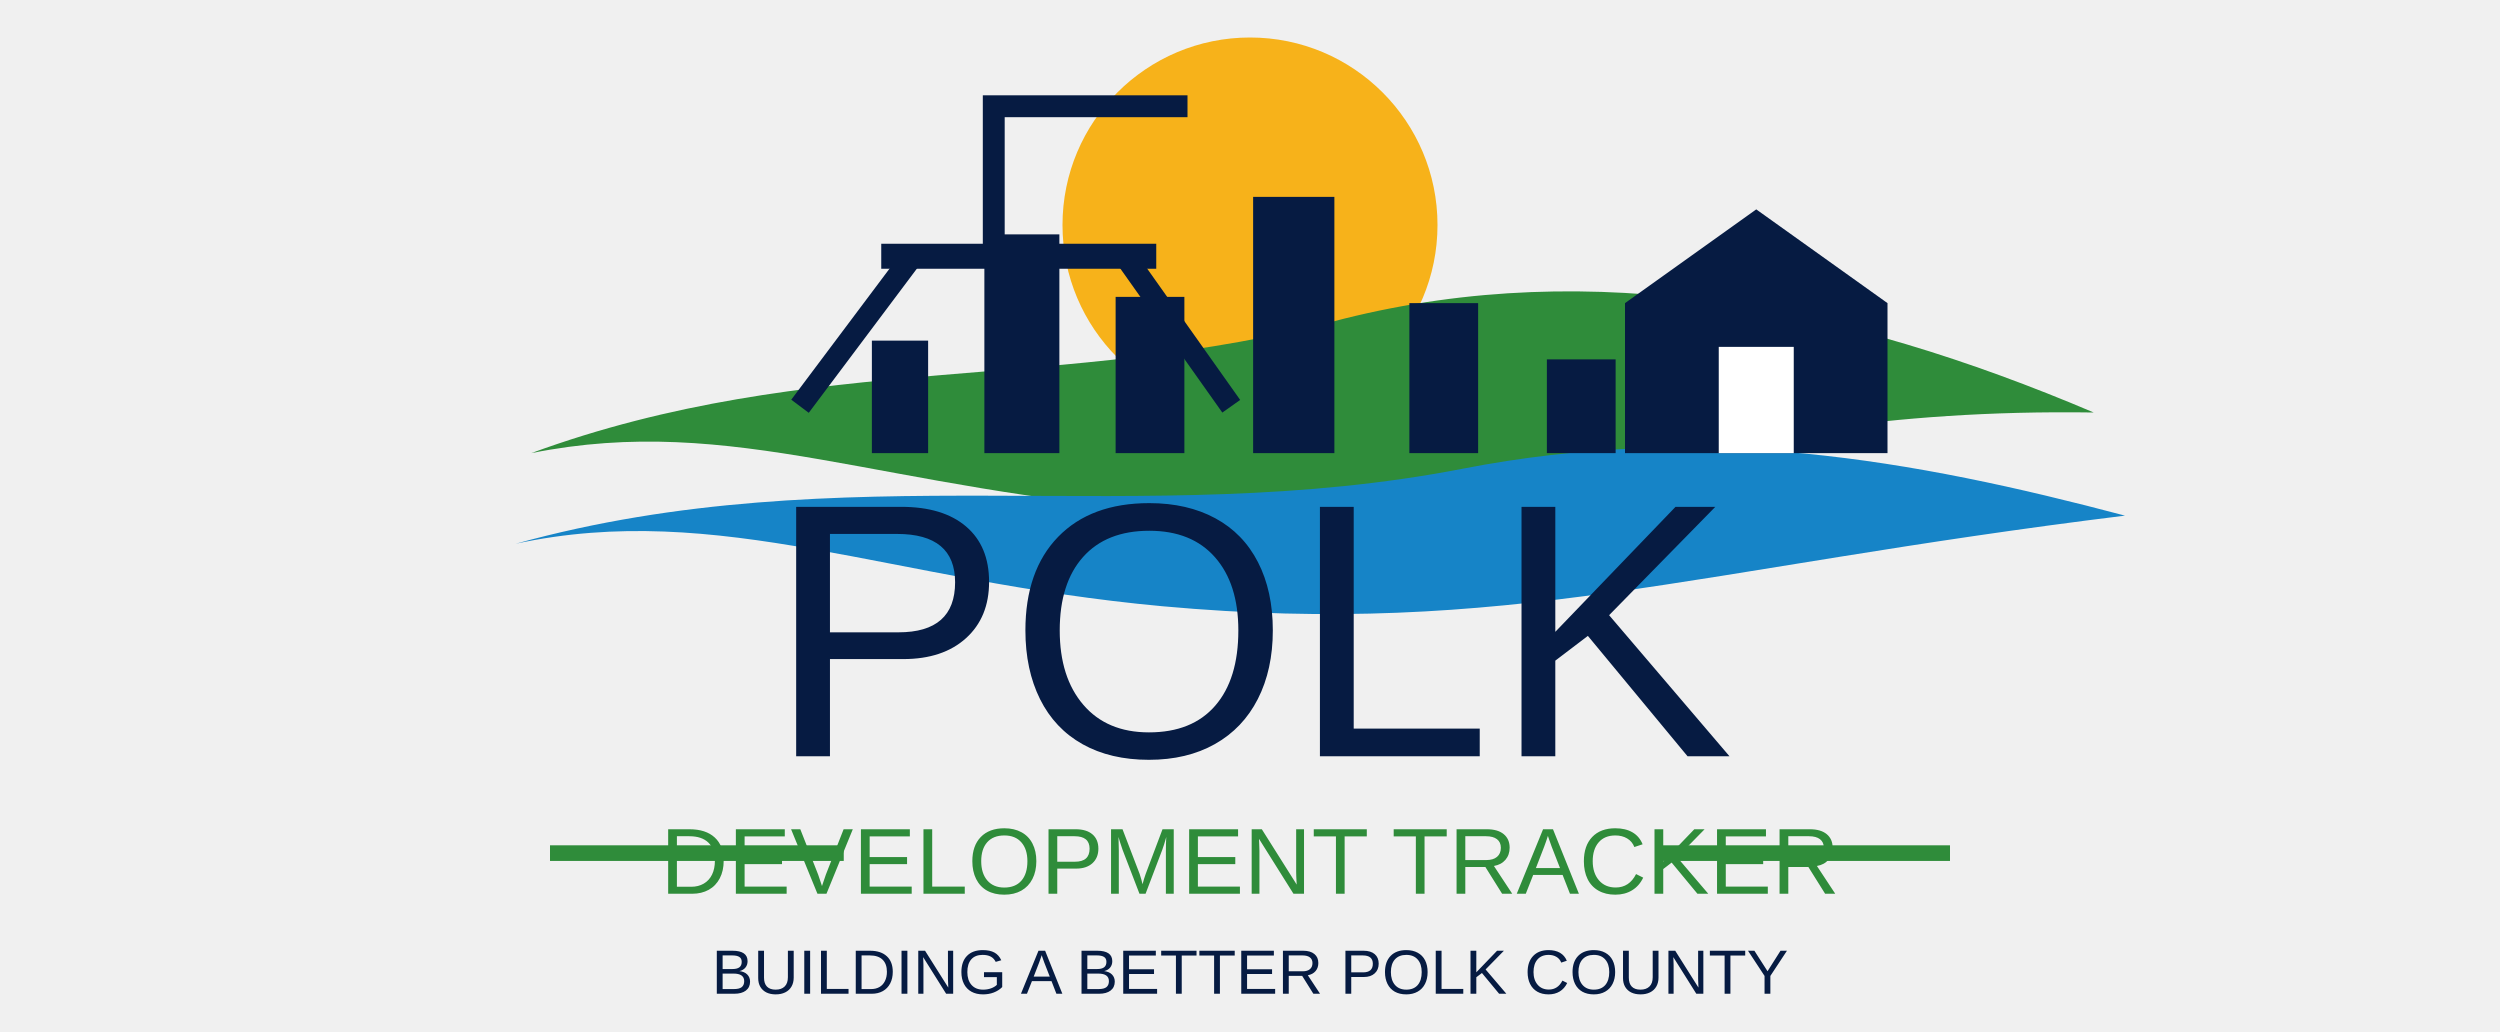
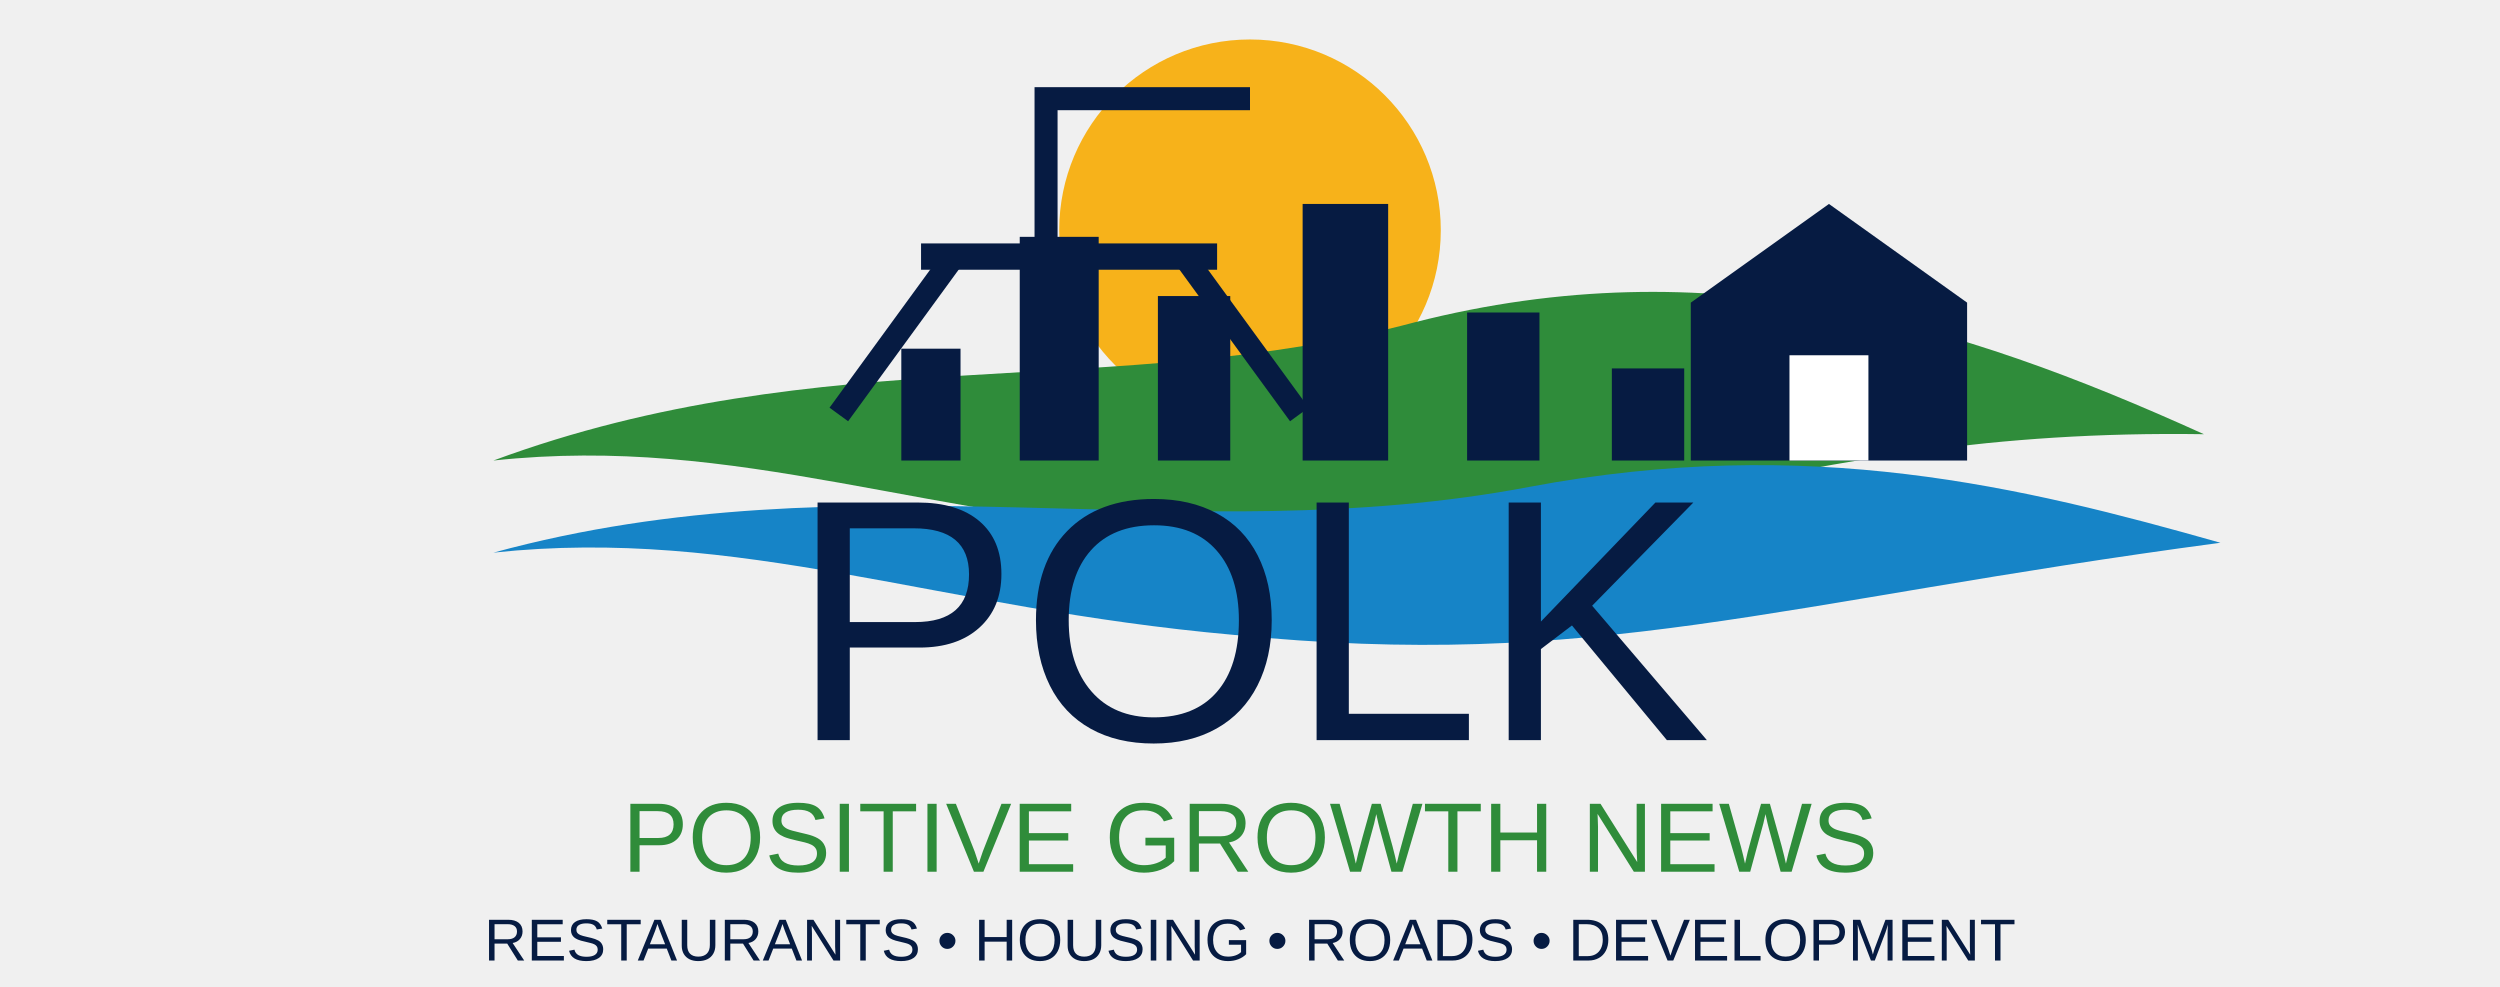
- <svg xmlns="http://www.w3.org/2000/svg" width="800" height="330" viewBox="0 0 800 330">
-   <circle cx="400" cy="72" r="60" fill="#f7b21a" />
-   <path d="M170 145 C260 112 340 126 430 102 C510 82 590 98 670 132 C535 130 488 172 378 164 C282 157 235 132 170 145Z" fill="#2f8c3a" />
-   <path d="M165 174 C270 145 365 170 468 150 C545 135 612 147 680 165 C542 182 482 204 372 194 C285 186 230 160 165 174Z" fill="#1684c7" />
-   <path d="M255 145 h24 v-36 h18 v36 h18 v-70 h24 v70 h18 v-50 h22 v50 h22 v-82 h26 v82 h24 v-48 h22 v48 h22 v-30 h22 v30" fill="#061b42" />
-   <path d="M520 145 v-48 l42-30 42 30 v48z" fill="#061b42" />
-   <path d="M550 145 v-34 h24 v34" fill="#fff" />
-   <path d="M282 82 h88" stroke="#061b42" stroke-width="8" />
-   <path d="M292 82 l-36 48" stroke="#061b42" stroke-width="7" />
-   <path d="M360 82 l34 48" stroke="#061b42" stroke-width="7" />
-   <path d="M318 82 v-48 h62" stroke="#061b42" stroke-width="7" fill="none" />
-   <text x="400" y="242" text-anchor="middle" font-family="Arial Black, Arial" font-size="116" fill="#061b42">POLK</text>
-   <line x1="176" y1="273" x2="270" y2="273" stroke="#2f8c3a" stroke-width="5" />
-   <line x1="530" y1="273" x2="624" y2="273" stroke="#2f8c3a" stroke-width="5" />
-   <text x="400" y="286" text-anchor="middle" font-family="Arial Black, Arial" font-size="30" fill="#2f8c3a">DEVELOPMENT TRACKER</text>
-   <text x="400" y="318" text-anchor="middle" font-family="Arial Black, Arial" font-size="20" fill="#061b42">BUILDING A BETTER POLK COUNTY</text>
+ <svg xmlns="http://www.w3.org/2000/svg" width="760" height="300" viewBox="0 0 760 300">
+   <circle cx="380" cy="70" r="58" fill="#f7b21a" />
+   <path d="M150 140 C250 103 340 122 430 98 C520 75 595 98 670 132 C540 130 485 170 376 164 C280 158 225 132 150 140Z" fill="#2f8c3a" />
+   <path d="M150 168 C260 138 360 168 465 148 C550 132 615 148 675 165 C540 183 485 204 375 193 C285 185 225 160 150 168Z" fill="#1684c7" />
+   <path d="M250 140 h24 v-34 h18 v34 h18 v-68 h24 v68 h18 v-50 h22 v50 h22 v-78 h26 v78 h24 v-45 h22 v45 h22 v-28 h22 v28" fill="#061b42" />
+   <path d="M514 140 v-48 l42-30 42 30 v48z" fill="#061b42" />
+   <path d="M544 140 v-32 h24 v32" fill="#fff" />
+   <path d="M280 78 h90" stroke="#061b42" stroke-width="8" />
+   <path d="M290 78 l-35 48" stroke="#061b42" stroke-width="7" />
+   <path d="M360 78 l35 48" stroke="#061b42" stroke-width="7" />
+   <path d="M318 78 v-48 h62" stroke="#061b42" stroke-width="7" fill="none" />
+   <text x="380" y="225" text-anchor="middle" font-family="Arial Black, Arial" font-size="105" fill="#061b42">POLK</text>
+   <text x="380" y="265" text-anchor="middle" font-family="Arial Black, Arial" font-size="30" fill="#2f8c3a">POSITIVE GROWTH NEWS</text>
+   <text x="380" y="292" text-anchor="middle" font-family="Arial Black, Arial" font-size="18" fill="#061b42">RESTAURANTS • HOUSING • ROADS • DEVELOPMENT</text>
</svg>
